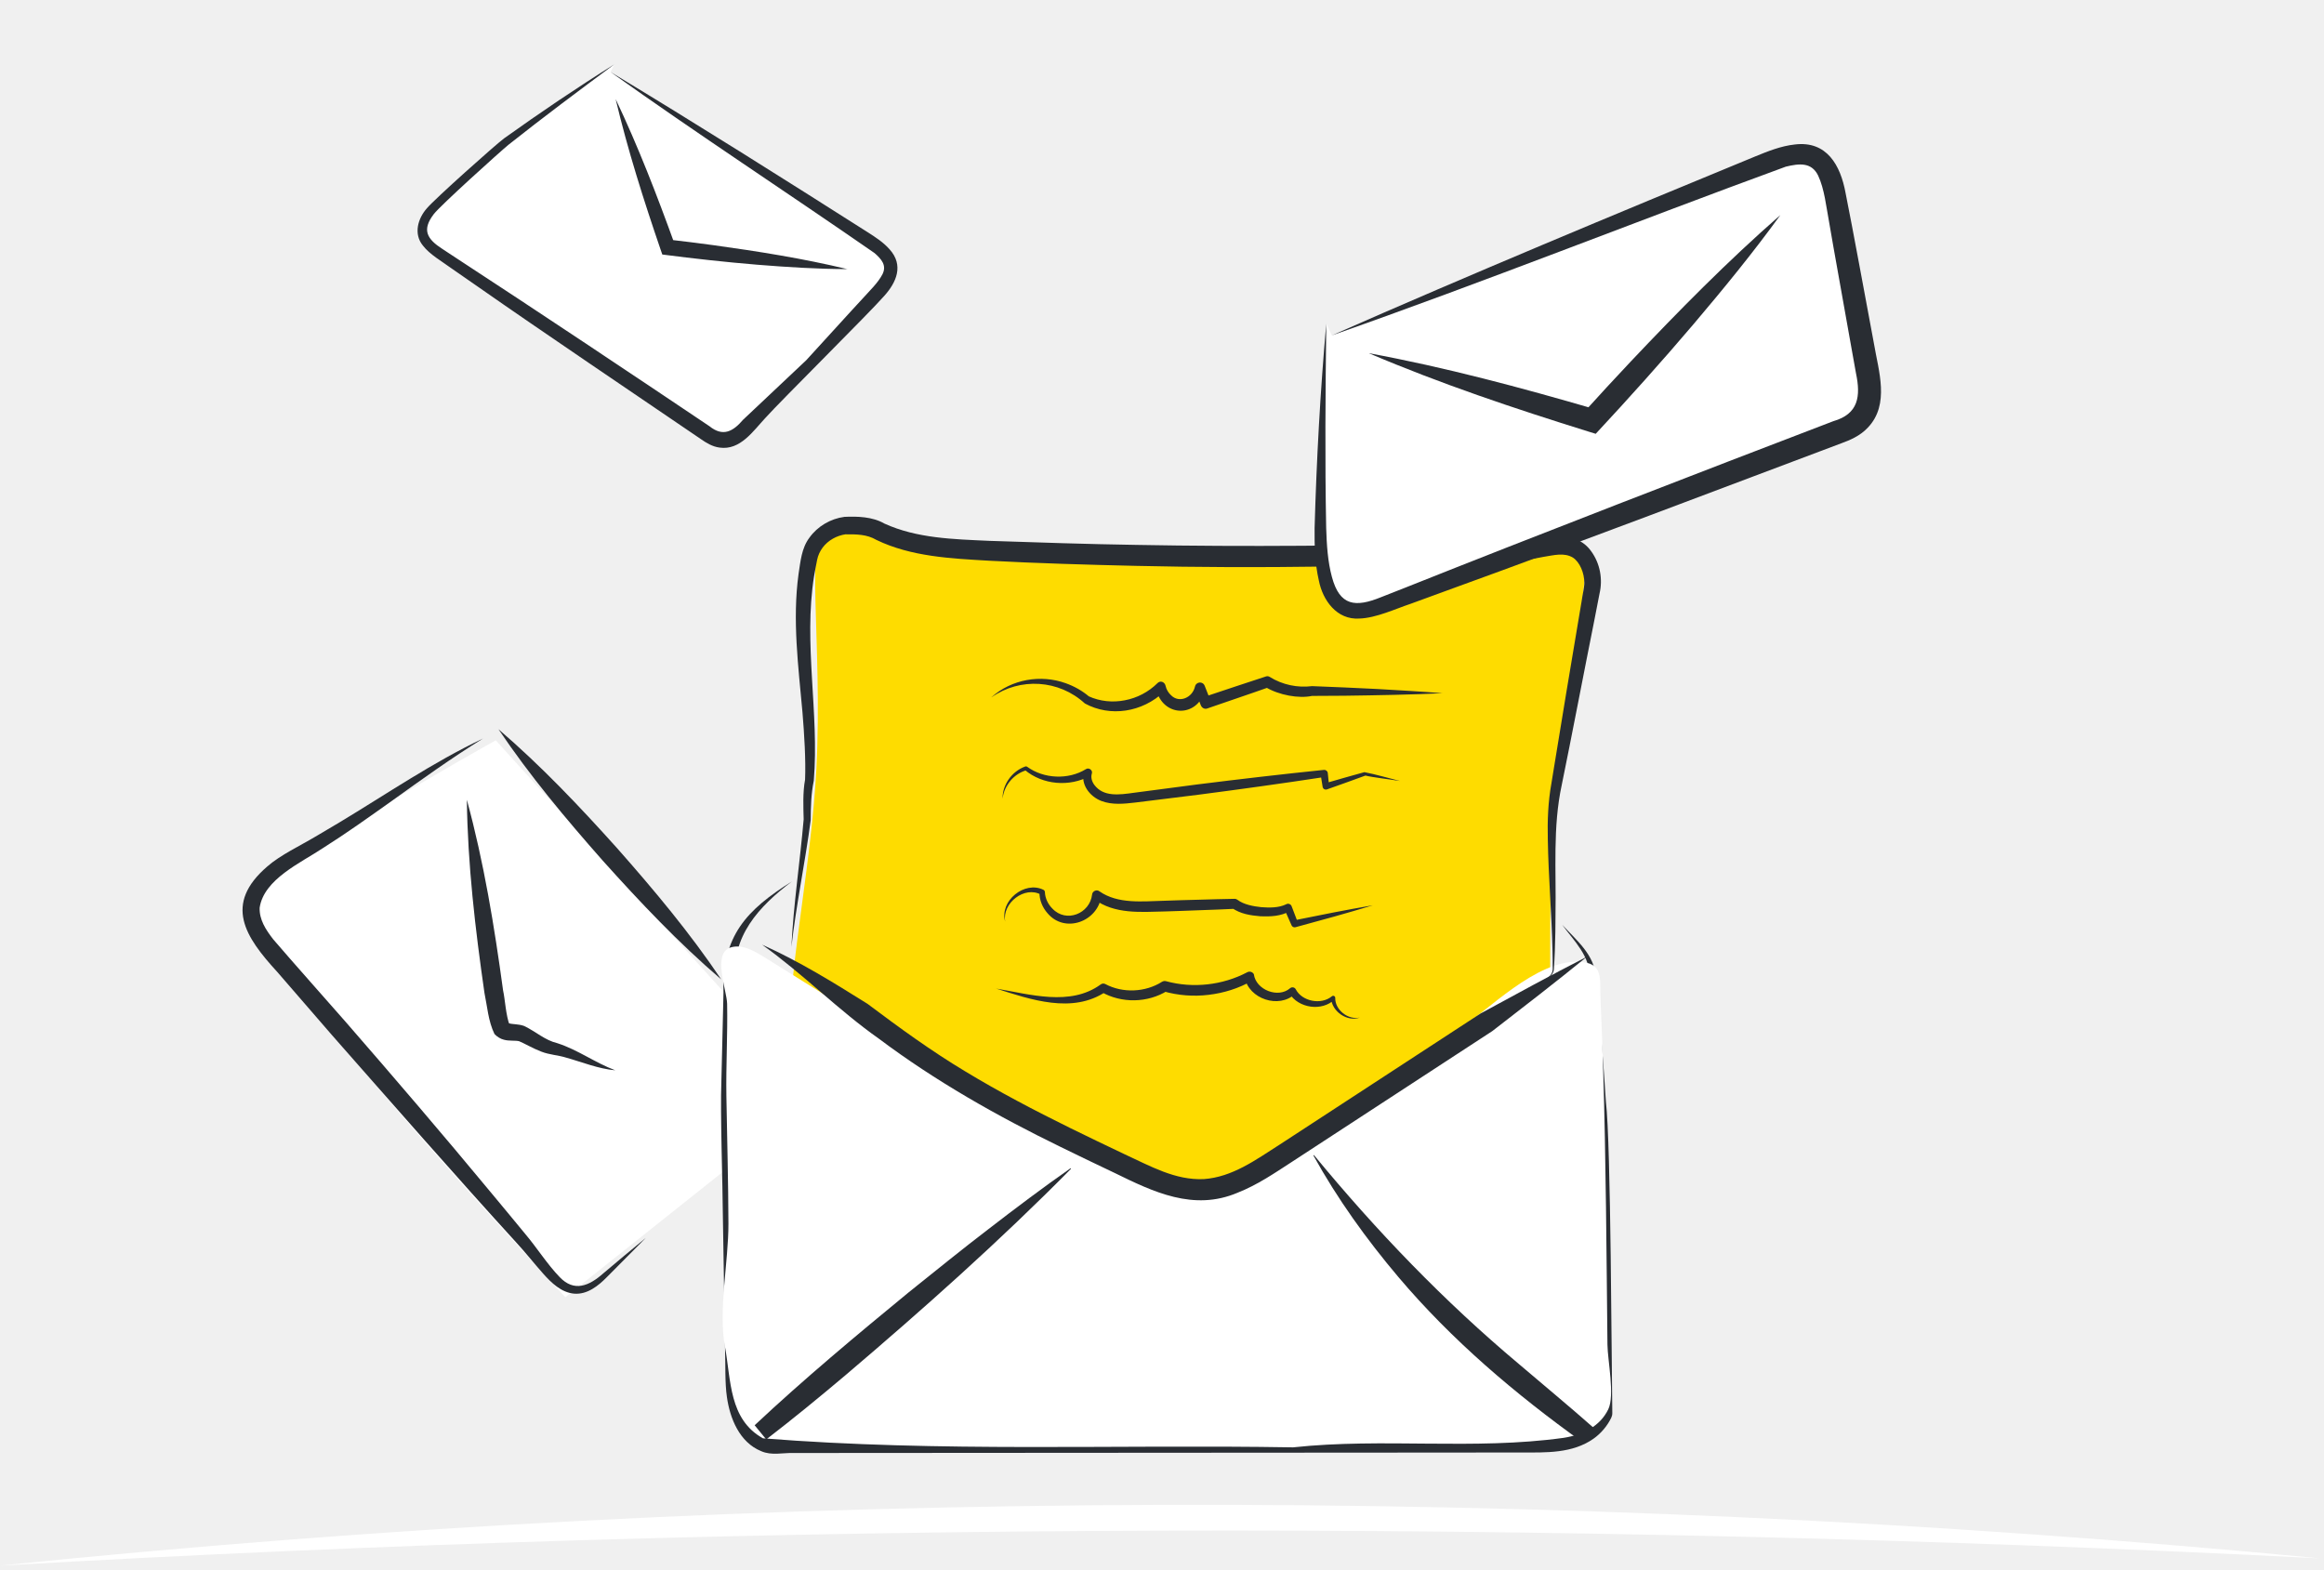
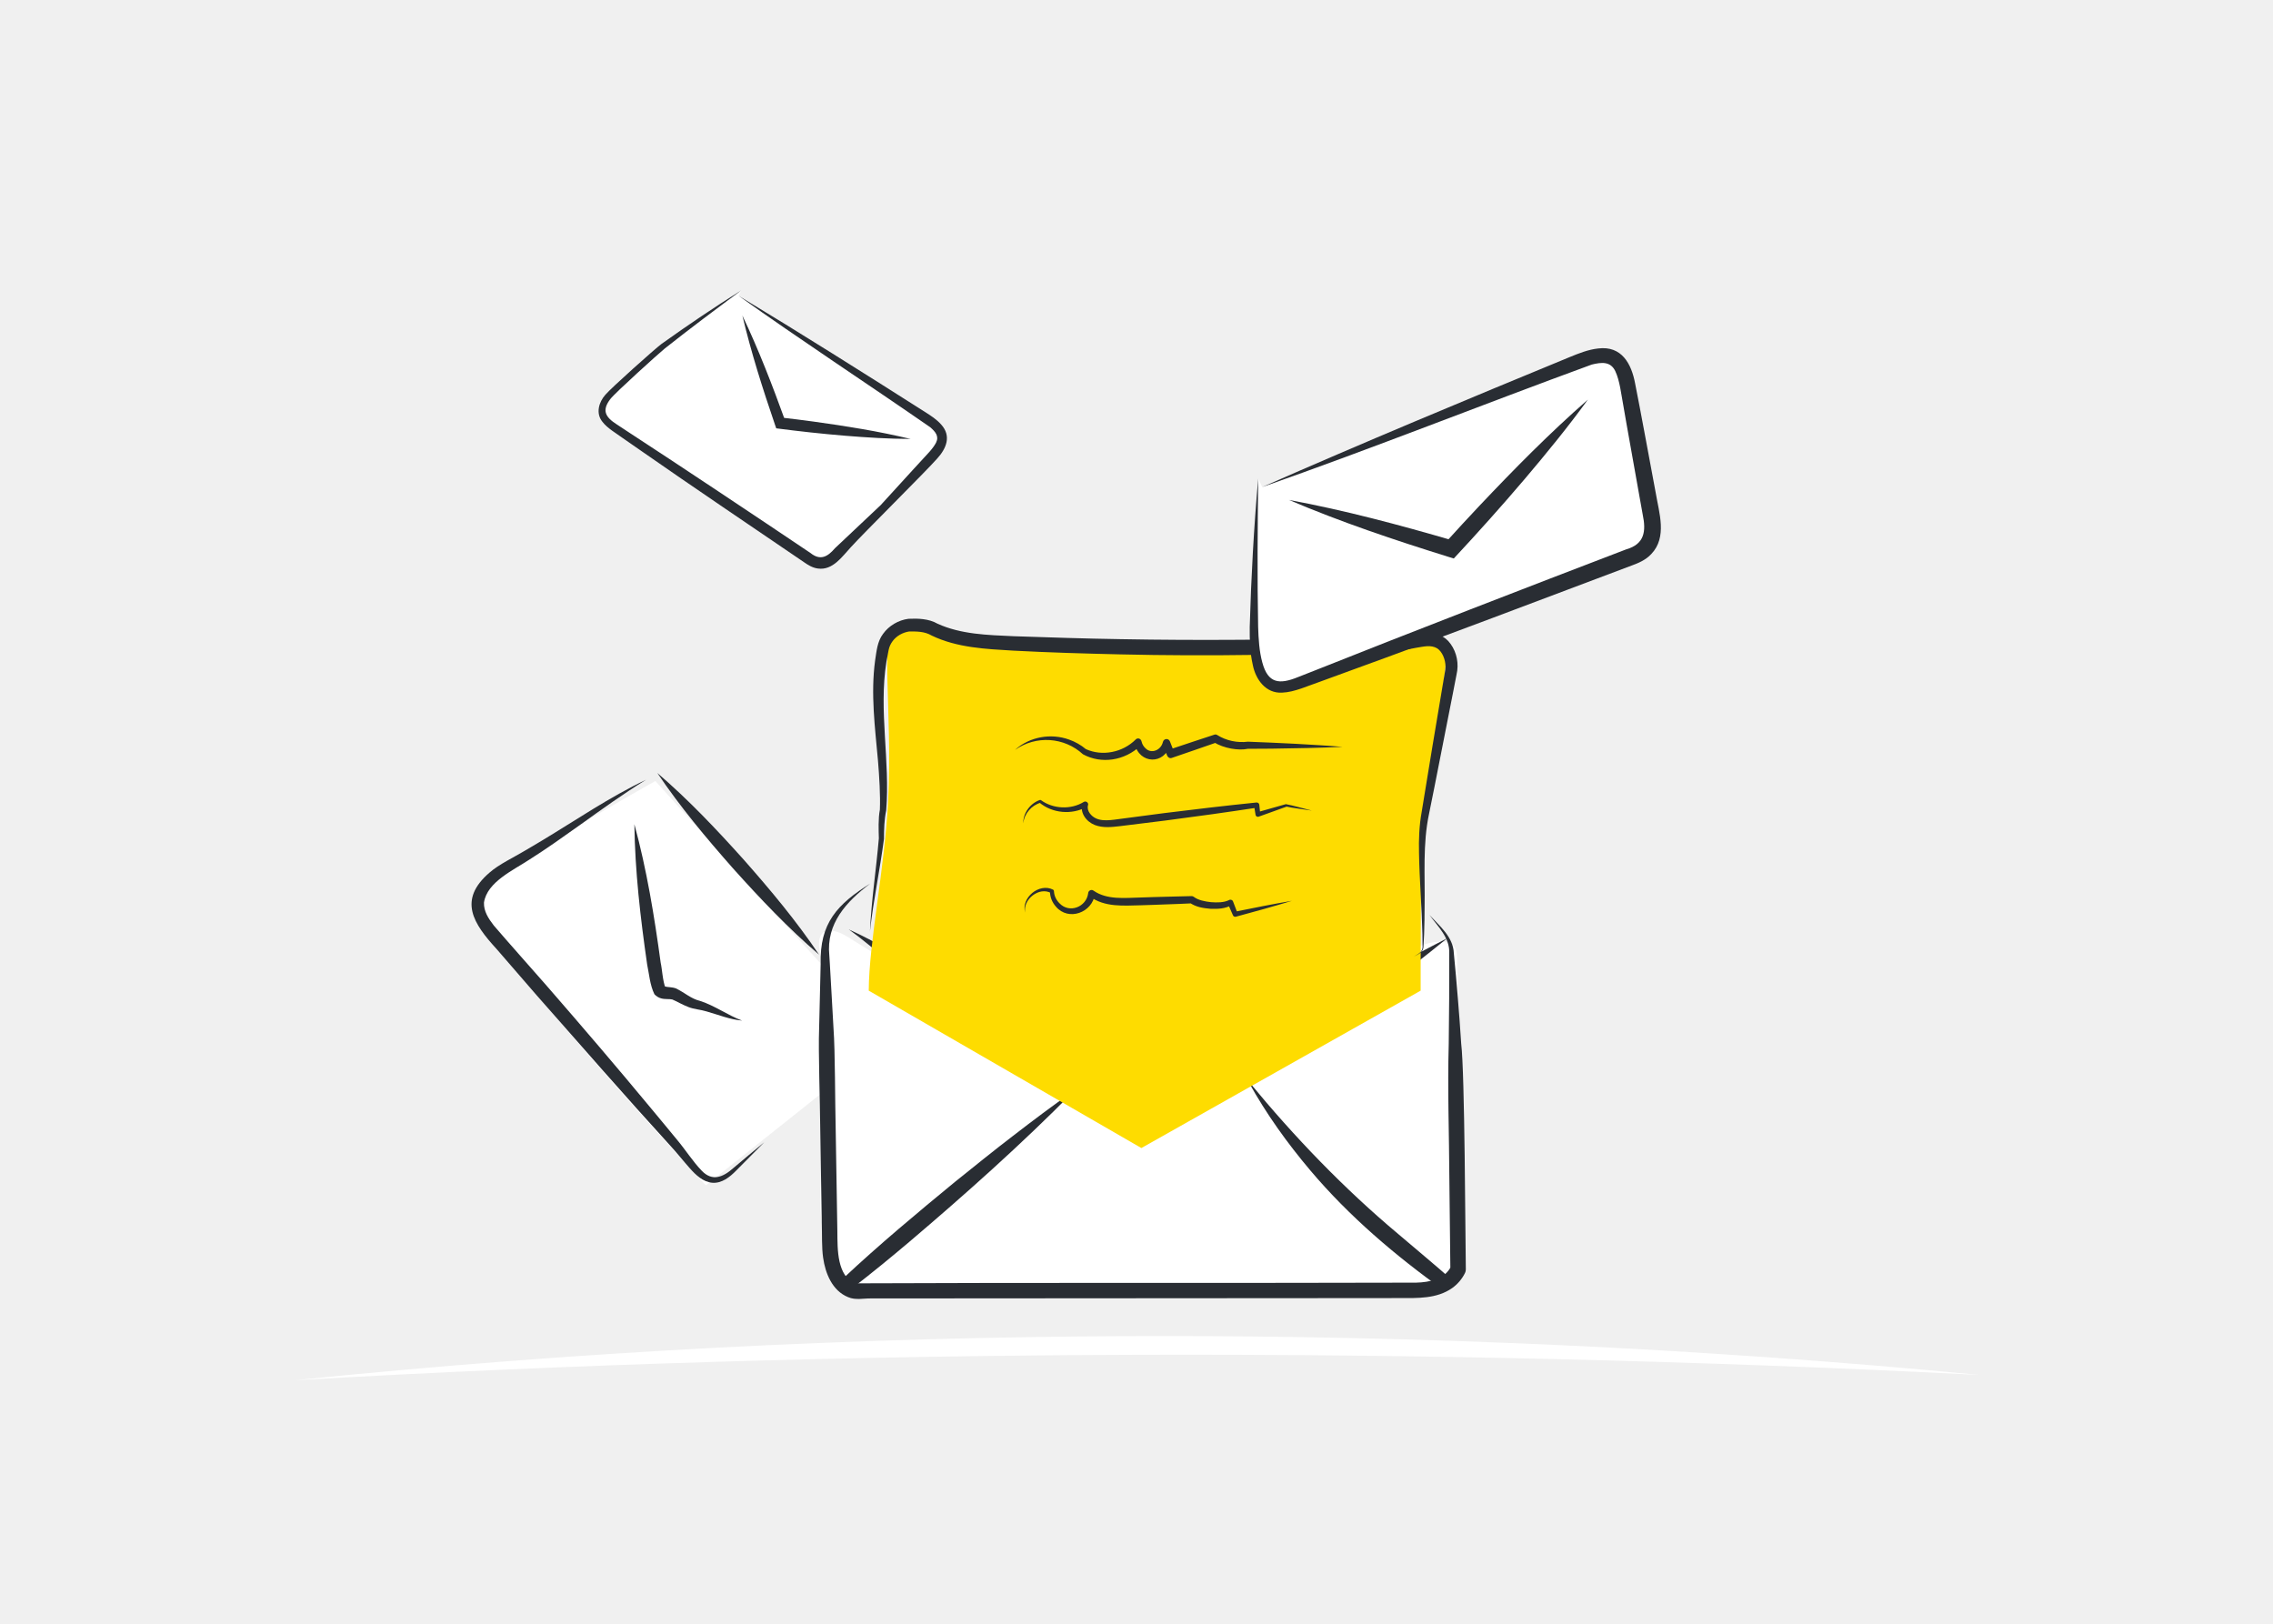
- <svg xmlns="http://www.w3.org/2000/svg" width="493" height="333" viewBox="0 0 493 333" fill="none">
-   <path d="M195.059 117.124H335.788C337.758 120.934 332.983 140.996 330.472 163.098C328.543 180.067 328.917 198.239 328.823 211.182V218.31L247.204 264.301L167.529 218.31C167.62 203.988 172.154 182.932 173.182 163.098C174.604 135.685 170.37 112.128 175.749 112.128C184.354 112.127 194.195 112.375 195.059 117.124Z" fill="#FEDC00" />
-   <path d="M0 332.137C163.09 315.485 328.925 314.939 492.118 330.598C328.409 322.261 163.653 322.746 0 332.137Z" fill="white" />
-   <path d="M52.919 191.108C57.658 183.485 105.171 157.055 105.171 157.055L173.537 232.534L119.938 275.195C119.938 275.195 48.18 198.731 52.919 191.108Z" fill="white" />
-   <path d="M137.016 262.597C134.958 264.694 130.796 268.888 128.718 270.959C126.918 272.783 124.602 274.656 121.826 274.447C119.057 274.212 116.94 272.128 115.22 270.193C113.262 267.999 111.437 265.663 109.459 263.53C97.115 250.009 82.579 233.418 70.377 219.545C67.872 216.648 61.258 209.024 58.828 206.207C52.002 198.761 47.365 191.847 56.701 183.82C59.439 181.404 63.833 179.334 66.928 177.478C68.612 176.5 70.283 175.503 71.96 174.499C82.037 168.441 91.802 161.73 102.463 156.677C95.783 160.813 89.424 165.375 83.052 169.957C78.248 173.368 73.43 176.814 68.434 179.966C63.779 183.067 55.981 186.515 55.081 192.568C54.99 195.093 56.356 197.208 57.963 199.279C62.23 204.265 69.025 211.866 73.414 216.891C83.597 228.591 94.077 240.83 103.941 252.743C106.441 255.768 108.968 258.765 111.448 261.81C113.941 264.761 116.085 268.2 118.715 270.921C121.809 274.172 124.965 272.811 127.974 270.144C130.959 267.597 133.99 265.097 137.022 262.597L137.016 262.597Z" fill="#292D33" />
-   <path d="M105.739 154.699C114.785 162.462 122.937 171.064 130.877 179.903C138.744 188.804 146.352 197.897 153.005 207.789C143.953 200.033 135.801 191.424 127.868 182.584C120.007 173.676 112.399 164.584 105.739 154.699Z" fill="#292D33" />
-   <path d="M99.035 169.673C102.656 182.944 104.871 196.537 106.725 210.149C107.139 211.908 107.291 215.45 108.147 217.579L107.728 216.961C107.769 217.007 107.776 217.027 107.905 217.079C108.875 217.353 109.9 217.205 111.189 217.656C113.846 218.947 115.536 220.661 118.264 221.32C122.628 222.734 126.252 225.467 130.518 227.057C126.955 226.759 123.504 225.325 120.127 224.38C118.374 223.828 116.554 223.781 114.818 223.094C112.982 222.389 111.438 221.438 109.939 220.808L110.161 220.899C109.339 220.683 107.986 220.89 106.88 220.57C106.193 220.412 105.421 219.933 104.896 219.364C103.561 216.611 103.362 213.466 102.771 210.655C100.811 197.065 99.212 183.416 99.035 169.66L99.035 169.673Z" fill="#292D33" />
-   <path d="M168.042 186.96C161 192.27 155.042 198.685 156.013 208.058L156.16 210.436C156.462 215.192 156.953 224.692 157.24 229.448C157.715 235.739 157.679 251.447 157.857 257.981C157.963 264.278 158.22 280.429 158.323 286.516C158.497 291.722 157.793 299.172 161.8 302.86C162.288 303.293 162.864 303.613 163.476 303.835C211.603 303.6 279.58 303.793 327.521 303.635C331.473 303.525 335.925 302.625 337.734 298.83L337.508 299.833L337.215 273.415C337.151 260.208 336.652 247.023 337.031 233.825C337.144 225.01 337.212 216.227 337.167 207.407C337.417 202.882 333.882 199.605 331.397 196.194C334.36 199.419 338.345 202.607 338.519 207.365C339.376 216.128 340.105 224.938 340.668 233.734C341.736 242.539 341.86 290.01 342.025 299.775C342.03 300.133 341.945 300.478 341.799 300.779C340.959 302.514 339.622 304.101 338.022 305.228C333.535 308.375 327.939 308.143 322.813 308.143L303.645 308.16C268.482 308.2 203.634 308.215 168.275 308.25C166.064 308.186 163.668 308.832 161.482 307.864C156.847 305.984 154.833 300.864 154.204 296.381C153.763 293.41 153.917 289.543 153.814 286.597C153.712 280.576 153.446 264.291 153.348 258.062C153.312 251.466 152.764 235.93 153.024 229.524C153.166 224.799 153.343 215.215 153.477 210.49C153.176 198.57 158.32 193.041 168.042 186.967L168.042 186.96Z" fill="#292D33" />
-   <path d="M153.798 285.749C155.097 292.822 154.619 301.103 161.853 305.136C199.571 308.135 236.622 306.415 274.306 307.051C293.412 305 312.587 307.677 331.685 305.036C335.862 304.385 339.423 302.56 341.165 298.988C342.594 296.054 341.032 288.594 340.996 285.261C340.943 280.38 340.902 275.499 340.849 270.612C340.75 260.873 340.645 251.135 340.449 241.397C340.254 231.63 339.969 221.865 339.528 212.107C339.318 207.477 340.334 204.14 334.657 204.034C325.762 203.867 315.847 214.124 308.961 218.863C299.984 225.039 291.014 231.222 282.038 237.398C271.41 244.716 259.555 252.376 246.662 251.138C238.159 250.322 230.581 245.698 223.351 241.193C202.888 228.452 182.425 215.704 161.962 202.957C159.868 201.658 157.438 200.298 155.062 200.977C151.001 202.135 154.195 210.074 154.249 212.963C154.374 219.504 153.985 226.046 154.092 232.593C154.246 241.586 154.496 250.584 154.525 259.579C154.553 267.688 152.344 277.874 153.792 285.749L153.798 285.749Z" fill="white" />
-   <path d="M227.204 247.952C212.125 263.235 195.661 277.887 179.328 291.765C173.824 296.406 168.259 300.981 162.544 305.368L160.083 302.365C170.444 292.644 181.813 283.158 192.803 274.132C197.758 270.15 204.75 264.509 209.731 260.716C215.431 256.314 221.193 251.979 227.105 247.839L227.196 247.952L227.204 247.952Z" fill="#292D33" />
-   <path d="M278.731 245.045C291.961 261.106 306.318 276.049 322.265 289.42C327.521 293.908 332.881 298.327 338.102 302.942L335.695 305.948C321.475 295.768 307.969 284.304 296.645 270.918C289.858 262.894 283.691 254.302 278.613 245.121L278.731 245.038L278.731 245.045Z" fill="#292D33" />
-   <path d="M167.882 201.002C168.312 191.906 169.71 182.863 170.486 173.807C170.423 171.49 170.268 168.08 170.784 165.407C170.956 161.229 170.614 155.761 170.232 151.123C169.364 141.404 168.059 131.57 169.401 121.758C169.813 119.147 170.027 116.29 171.697 114.077C173.423 111.651 176.219 110.025 179.138 109.65C181.865 109.52 185.098 109.609 187.616 111.075C194.522 114.221 202.247 114.388 209.855 114.739C220.274 115.086 230.686 115.441 241.11 115.599C264.269 116.033 288.258 115.783 311.456 115.228C313.794 115.179 320.793 114.919 323.109 114.855C327.915 114.347 334.105 112.045 337.589 117.008C339.425 119.556 340.035 122.869 339.315 125.922C339.069 127.088 338.437 130.51 338.185 131.737C336.261 141.293 333.258 157.018 331.297 166.537C329.365 175.496 330.143 184.726 329.976 193.849C329.969 196.484 329.94 199.112 329.836 201.748C329.78 203.07 329.724 204.362 329.63 205.7C329.551 206.396 329.117 206.998 328.583 207.384C328.049 207.784 327.437 208.027 326.857 208.322C327.422 207.989 328.017 207.701 328.506 207.286C329.003 206.879 329.347 206.3 329.383 205.673C329.394 204.382 329.375 203.046 329.341 201.74C329.159 193.846 328.475 186.004 328.345 178.093C328.243 174.161 328.401 170.036 329.117 166.138L329.75 162.248L332.306 146.688C332.783 143.888 335.127 129.765 335.563 127.26C335.676 126.292 336.102 124.617 336.088 123.636C336.095 121.567 335.132 119.248 333.663 118.288C331.773 117.168 329.637 117.795 327.468 118.129C326.204 118.366 324.889 118.657 323.406 118.784L319.45 118.977C293.361 120.209 267.118 120.65 241.017 120.047C230.562 119.806 220.113 119.505 209.668 118.947C201.774 118.48 193.326 118.112 185.934 114.55C183.869 113.326 181.635 113.336 179.184 113.356L179.446 113.338C177.486 113.615 175.671 114.623 174.516 116.165C173.942 116.943 173.535 117.795 173.339 118.779C173.13 119.869 172.878 121.104 172.685 122.254C170.411 136.602 173.809 151.177 172.632 165.637C172.057 168.378 171.992 171.158 171.981 173.974C170.792 183.029 168.897 191.935 167.874 201.002L167.882 201.002Z" fill="#292D33" />
-   <path d="M210.322 147.914C214.631 144.057 220.797 143.053 226.052 144.934C227.839 145.566 229.563 146.516 231.089 147.818L230.915 147.701C233.346 148.811 236.05 149.071 238.616 148.564C241.181 148.082 243.631 146.824 245.561 144.908C245.997 144.474 246.658 144.524 247.04 145.023C247.162 145.175 247.232 145.353 247.273 145.549C247.441 146.299 247.871 147.002 248.434 147.507C250.116 149.209 252.912 148.066 253.485 145.698C253.724 144.575 255.185 144.469 255.568 145.523C255.568 145.532 256.767 148.548 256.767 148.565L255.422 147.858C259.296 146.571 264.744 144.732 268.582 143.497C268.843 143.416 269.114 143.455 269.341 143.597C272.051 145.292 275.248 145.947 278.34 145.56C281.777 145.681 288.734 145.991 292.172 146.171C296.173 146.404 302.044 146.729 306.001 147.065C299.638 147.371 291.652 147.512 285.24 147.597L278.318 147.637C275.581 148.224 271.288 147.508 268.366 145.705L269.155 145.796C266.984 146.571 264.797 147.312 262.618 148.062L256.072 150.31C255.527 150.498 254.953 150.181 254.727 149.603L253.543 146.569L255.633 146.411C254.017 152.374 246.589 152.2 245.233 146.109L246.945 146.742C242.313 151.125 235.518 152.172 230.142 149.242C224.631 144.168 216.381 143.69 210.337 147.923L210.322 147.914Z" fill="#292D33" />
-   <path d="M212.689 169.369C212.64 166.522 214.59 163.645 217.509 162.602C217.637 162.556 217.773 162.576 217.88 162.655C221.425 165.253 226.649 165.465 230.358 163.173C231.008 162.744 231.878 163.438 231.609 164.134C231.379 164.91 231.61 165.79 232.149 166.518C234.103 169.103 237.422 168.613 240.532 168.185L253.935 166.423C262.889 165.3 271.851 164.257 280.838 163.332C281.252 163.289 281.626 163.585 281.669 163.989L281.943 166.745L281.045 166.192C283.832 165.378 286.635 164.587 289.437 163.81C291.972 164.304 294.487 165.062 297.009 165.688C294.846 165.336 291.06 164.898 289.652 164.536C286.935 165.532 284.211 166.514 281.479 167.473C281.126 167.596 280.738 167.418 280.613 167.074C280.597 167.022 280.581 166.971 280.573 166.912L280.133 164.181L281.003 164.838C272.098 166.196 263.169 167.437 254.23 168.597L240.818 170.256C238.476 170.526 235.976 170.805 233.647 169.926C231.151 168.976 229.121 166.341 229.995 163.628L231.246 164.588C226.913 167.028 221.112 166.502 217.376 163.318L217.777 163.393C215.155 164.115 212.987 166.546 212.696 169.376L212.689 169.369Z" fill="#292D33" />
-   <path d="M213.235 195.512C211.989 191.139 217.347 186.785 221.351 188.77C221.548 188.866 221.664 189.071 221.66 189.285C221.716 190.593 222.337 191.854 223.261 192.766C226.167 195.853 231.174 193.844 231.665 189.806C231.714 189.032 232.664 188.621 233.243 189.102C237.191 191.837 242.354 191.204 247.012 191.09C249.488 190.985 251.964 190.942 254.44 190.868C256.923 190.801 259.407 190.719 261.89 190.683C262.139 190.679 262.366 190.768 262.541 190.911C263.843 191.902 265.874 192.278 267.548 192.452C269.274 192.588 271.292 192.605 272.824 191.848C273.249 191.582 273.824 191.78 273.997 192.252L275.312 195.698L274.47 195.259C280.039 194.122 285.617 193.016 291.22 192.055C285.778 193.718 280.296 195.228 274.807 196.708C274.454 196.805 274.09 196.603 273.965 196.268L272.478 192.893L273.651 193.297C271.664 194.389 269.557 194.466 267.418 194.39C265.239 194.199 263.187 193.916 261.263 192.574L261.936 192.802C259.461 192.929 256.985 193.011 254.51 193.1C252.034 193.182 249.559 193.302 247.083 193.361C242.07 193.465 236.447 194.02 232.062 190.726L233.641 190.022C232.923 195.548 225.875 198.091 222.229 193.752C221.15 192.544 220.471 190.932 220.508 189.279L220.816 189.795C217.378 187.863 212.538 191.59 213.235 195.505L213.235 195.512Z" fill="#292D33" />
-   <path d="M211.216 209.708C218.449 210.917 227.031 213.563 233.496 208.846C233.788 208.622 234.167 208.601 234.473 208.763C238.166 210.737 242.966 210.531 246.485 208.293C246.755 208.122 247.073 208.08 247.363 208.159C253.061 209.716 259.34 209.018 264.566 206.27C265.07 205.982 265.71 206.17 265.983 206.674C266.419 210.001 271.142 211.853 273.667 209.652C274.042 209.321 274.65 209.433 274.877 209.878C276.204 212.447 280.244 213.246 282.516 211.376C282.696 211.199 282.999 211.21 283.154 211.413C283.223 211.495 283.255 211.601 283.249 211.7C283.179 214.214 285.951 216.443 288.477 215.867C285.797 216.855 282.502 214.595 282.362 211.713L283.102 212.036C281.793 213.315 279.858 213.799 278.063 213.551C276.224 213.305 274.434 212.313 273.469 210.665L274.709 210.867C271.318 214.059 264.906 211.935 264.043 207.355L265.564 208.085C262.757 209.689 259.607 210.669 256.396 211.049C253.184 211.445 249.895 211.189 246.779 210.293L247.673 210.166C243.462 212.801 237.894 212.889 233.602 210.423L234.618 210.356C227.51 215.158 218.625 212.06 211.224 209.693L211.216 209.708Z" fill="#292D33" />
-   <path d="M161.693 200.426C169.502 203.904 176.83 208.456 184.037 212.966C190.824 218.064 197.593 222.991 204.775 227.299C211.949 231.645 219.411 235.553 226.99 239.288C230.78 241.16 234.599 242.978 238.426 244.804C244.048 247.388 249.292 250.418 255.376 250.143C261.442 249.696 266.297 246.124 271.494 242.801L292.8 228.896L314.106 214.991C321.587 210.926 329.053 206.846 336.65 202.958C330.046 208.339 323.311 213.529 316.583 218.733L295.277 232.638L273.971 246.543C270.437 248.827 266.817 251.343 262.514 253.041C253.18 256.991 244.654 252.852 236.476 248.849C232.641 247.023 228.799 245.19 224.979 243.312C211.564 236.779 198.408 229.34 186.447 220.36C177.765 214.244 170.362 206.617 161.693 200.433L161.693 200.426Z" fill="#292D33" />
-   <path d="M282.521 71.157C290.104 68.142 297.688 65.127 305.263 62.109C327.995 53.065 350.734 44.025 373.469 34.974C378.129 33.125 383.277 31.334 386.35 34.39C388.359 36.388 389.082 40.135 389.733 43.727C391.898 55.589 394.059 67.459 396.216 79.317C396.667 81.782 397 84.838 395.504 87.537C394.21 89.851 392.157 90.781 390.365 91.467C358.606 103.562 326.84 115.654 295.074 127.746C291.748 129.017 288.253 130.282 285.527 129.134C280.536 127.027 280.023 117.943 280.1 109.849C280.229 96.256 280.641 82.499 281.35 68.63" fill="white" />
-   <path d="M282.521 71.157C312.265 58.062 342.353 45.55 372.399 33.164C374.991 32.105 377.804 30.965 380.727 30.654C387.569 29.811 390.441 35.127 391.506 40.925C392.942 48.028 396.157 65.592 397.54 72.953C398.482 78.637 400.942 85.783 396.237 90.712C394.568 92.521 392.303 93.418 390.662 94.022C366.733 103.005 333.132 115.801 309.437 124.368L299.255 128.088C296.081 129.143 291.907 131.119 288.37 131.222C283.566 131.543 280.584 127.326 279.77 123.145C278.909 119.385 278.841 115.683 278.871 112.029C279.286 97.499 280.07 83.057 281.35 68.63C281.176 83.098 281.048 97.584 281.329 111.995C281.438 115.552 281.657 119.147 282.55 122.415C284.204 128.572 287.527 128.903 292.976 126.686L297.993 124.713C325.386 113.795 361.058 100.004 388.907 89.354C394.246 87.821 394.755 84.094 393.716 79.172L392.758 73.833L388.947 52.475L388.019 47.13C387.4 43.875 387.038 40.123 385.693 37.255C384.291 34.372 381.681 34.668 378.827 35.358C346.716 47.11 314.798 59.833 282.521 71.157Z" fill="#292D33" />
-   <path d="M290.359 74.926C306.628 77.925 322.598 82.216 338.47 86.835L335.937 87.531C339.244 83.883 342.57 80.252 345.957 76.673C356.129 65.922 366.517 55.368 377.679 45.619C371.867 53.633 365.618 61.268 359.23 68.801C352.509 76.711 345.576 84.434 338.507 92.03L337.04 91.579C321.262 86.665 305.579 81.412 290.359 74.926Z" fill="#292D33" />
-   <path d="M129.498 15.266C134.011 18.215 138.523 21.163 143.034 24.106C156.562 32.941 170.092 41.782 183.626 50.616C186.396 52.429 189.328 54.531 188.943 57.409C188.692 59.29 187.035 61.158 185.43 62.927C180.137 68.774 174.838 74.622 169.543 80.464C168.444 81.679 156.915 92.582 154.936 92.828C153.235 93.034 151.954 92.28 150.902 91.573C132.28 79.017 113.657 66.455 95.034 53.894C93.081 52.58 91.066 51.173 90.599 49.235C89.746 45.684 104.323 32.312 108.54 29.169C115.622 23.892 122.899 18.704 130.349 13.634" fill="white" />
-   <path d="M129.499 15.261C147.853 26.325 166.04 37.807 184.145 49.315C185.703 50.311 187.388 51.397 188.687 52.867C191.786 56.267 190.155 59.924 187.57 62.785C184.455 66.363 165.618 85.028 162.349 88.679C159.775 91.428 157.036 95.581 152.655 94.955C151.069 94.756 149.724 93.875 148.772 93.218C134.809 83.706 115.106 70.421 101.45 60.873L95.561 56.785C93.78 55.47 91.132 53.972 89.702 52.084C87.665 49.591 88.686 46.306 90.532 44.217C92.141 42.269 105.033 30.773 106.935 29.351C114.613 23.861 122.389 18.606 130.35 13.629C122.798 19.226 115.255 24.855 107.909 30.678C106.111 32.137 93.335 43.673 91.992 45.446C89.451 48.77 90.573 50.712 93.842 52.81L96.815 54.769C113.128 65.409 134.151 79.431 150.503 90.424C153.375 92.732 155.501 91.543 157.643 89.04L171.035 76.415L180.599 65.934L183.003 63.325C184.445 61.707 186.245 60.034 187.206 58.172C188.151 56.274 186.982 54.967 185.513 53.683C166.932 40.799 147.923 28.403 129.499 15.261Z" fill="#292D33" />
-   <path d="M130.598 21.015C135.381 31.064 139.379 41.46 143.169 51.93L141.823 50.823C144.997 51.191 148.171 51.576 151.341 52.014C160.863 53.33 170.367 54.841 179.756 57.091C173.348 57.075 166.965 56.672 160.581 56.154C153.872 55.601 147.178 54.86 140.496 53.994L140.158 53.017C136.557 42.482 133.169 31.865 130.598 21.015Z" fill="#292D33" />
+ <svg xmlns="http://www.w3.org/2000/svg" width="700" height="500" viewBox="0 0 700 500" fill="none">
+   <path d="M91 425C262.861 407.453 437.616 406.878 609.586 423.379C437.072 414.593 263.455 415.104 91 425Z" fill="white" />
+   <path d="M253.07 376.117C254.438 383.571 253.935 392.298 261.558 396.547C301.305 399.707 340.349 397.895 380.059 398.565C400.193 396.404 420.399 399.225 440.524 396.442C444.925 395.755 448.678 393.833 450.514 390.069C452.02 386.977 450.374 379.116 450.336 375.604C450.28 370.46 450.237 365.316 450.181 360.166C450.077 349.904 449.966 339.641 449.76 329.38C449.554 319.088 449.253 308.797 448.789 298.515C448.567 293.636 449.638 290.12 443.656 290.007C434.283 289.832 423.834 300.64 416.578 305.634C407.119 312.143 397.666 318.658 388.207 325.166C377.008 332.877 364.515 340.949 350.929 339.646C341.968 338.785 333.982 333.912 326.364 329.165C304.8 315.738 283.237 302.306 261.673 288.873C259.466 287.504 256.906 286.071 254.402 286.786C250.122 288.007 253.489 296.372 253.545 299.417C253.677 306.309 253.266 313.204 253.379 320.103C253.542 329.58 253.805 339.061 253.836 348.54C253.865 357.085 251.538 367.819 253.064 376.117L253.07 376.117Z" fill="white" />
+   <path d="M330.423 336.287C314.534 352.393 297.185 367.833 279.972 382.457C274.172 387.348 268.309 392.169 262.286 396.792L259.692 393.627C270.611 383.383 282.592 373.387 294.172 363.876C299.394 359.68 306.762 353.736 312.011 349.739C318.018 345.1 324.089 340.532 330.32 336.169L330.416 336.288L330.423 336.287Z" fill="#292D33" />
+   <path d="M384.723 333.224C398.664 350.149 413.792 365.896 430.597 379.987C436.136 384.716 441.784 389.372 447.286 394.236L444.75 397.403C429.765 386.675 415.532 374.595 403.6 360.489C396.448 352.033 389.949 342.979 384.598 333.305L384.722 333.216L384.723 333.224Z" fill="#292D33" />
+   <path d="M313.576 295.987C321.198 297.26 330.242 300.049 337.054 295.078C337.362 294.842 337.762 294.82 338.084 294.992C341.976 297.071 347.034 296.854 350.741 294.496C351.027 294.316 351.362 294.271 351.667 294.355C357.671 295.995 364.289 295.259 369.796 292.364C370.327 292.06 371.001 292.258 371.289 292.79C371.747 296.295 376.725 298.247 379.386 295.928C379.78 295.579 380.422 295.697 380.66 296.166C382.059 298.873 386.317 299.716 388.711 297.745C388.9 297.558 389.22 297.57 389.383 297.783C389.456 297.87 389.49 297.982 389.483 298.086C389.41 300.735 392.33 303.084 394.992 302.478C392.169 303.519 388.696 301.137 388.548 298.099L389.329 298.44C387.949 299.788 385.909 300.297 384.019 300.037C382.08 299.777 380.194 298.732 379.177 296.995L380.484 297.208C376.911 300.572 370.154 298.334 369.244 293.508L370.847 294.276C367.889 295.967 364.57 296.999 361.186 297.4C357.802 297.817 354.336 297.548 351.052 296.603L351.993 296.47C347.556 299.246 341.689 299.339 337.166 296.741L338.236 296.669C330.746 301.73 321.384 298.466 313.584 295.971L313.576 295.987Z" fill="#292D33" />
+   <path d="M261.39 286.206C269.619 289.871 277.341 294.668 284.936 299.42C292.087 304.792 299.22 309.984 306.788 314.524C314.348 319.103 322.211 323.222 330.199 327.158C334.192 329.13 338.217 331.046 342.25 332.97C348.173 335.693 353.699 338.886 360.111 338.596C366.503 338.126 371.619 334.362 377.096 330.86L399.548 316.207L421.999 301.554C429.883 297.27 437.751 292.97 445.757 288.873C438.797 294.545 431.699 300.013 424.61 305.498L402.158 320.15L379.707 334.803C375.983 337.21 372.167 339.861 367.633 341.65C357.797 345.813 348.812 341.451 340.194 337.233C336.154 335.309 332.105 333.377 328.079 331.398C313.943 324.514 300.079 316.675 287.475 307.212C278.325 300.767 270.525 292.729 261.39 286.213L261.39 286.206Z" fill="#292D33" />
+   <path d="M296.55 198.424H444.848C446.924 202.438 441.892 223.579 439.246 246.869C437.214 264.752 437.607 283.901 437.508 297.54V305.051L351.5 353.516L267.54 305.051C267.635 289.959 272.413 267.771 273.497 246.869C274.995 217.983 270.534 193.158 276.201 193.158C285.269 193.158 295.639 193.419 296.55 198.424Z" fill="#FEDC00" />
+   <path d="M146.765 276.386C151.76 268.353 201.827 240.502 201.827 240.502L273.871 320.041L217.388 364.996C217.388 364.996 141.771 284.42 146.765 276.386Z" fill="white" />
+   <path d="M235.385 351.72C233.217 353.93 228.831 358.35 226.641 360.532C224.744 362.454 222.303 364.428 219.379 364.208C216.461 363.96 214.229 361.764 212.417 359.725C210.354 357.413 208.43 354.951 206.346 352.704C193.338 338.455 178.02 320.972 165.163 306.353C162.523 303.3 155.553 295.267 152.992 292.297C145.799 284.451 140.912 277.165 150.751 268.706C153.636 266.161 158.267 263.98 161.528 262.023C163.303 260.993 165.063 259.942 166.831 258.884C177.449 252.5 187.739 245.428 198.974 240.103C191.935 244.462 185.234 249.269 178.519 254.097C173.456 257.693 168.38 261.323 163.115 264.645C158.21 267.913 149.992 271.546 149.044 277.925C148.948 280.586 150.387 282.815 152.081 284.997C156.578 290.251 163.738 298.261 168.362 303.556C179.093 315.885 190.137 328.783 200.531 341.336C203.166 344.524 205.829 347.682 208.443 350.891C211.069 354.001 213.328 357.625 216.1 360.492C219.361 363.918 222.686 362.484 225.857 359.673C229.002 356.99 232.197 354.355 235.392 351.72L235.385 351.72Z" fill="#292D33" />
+   <path d="M202.426 238.019C211.959 246.2 220.549 255.264 228.916 264.579C237.206 273.959 245.223 283.541 252.234 293.965C242.695 285.791 234.105 276.72 225.745 267.404C217.461 258.017 209.444 248.436 202.426 238.019Z" fill="#292D33" />
+   <path d="M195.362 253.799C199.177 267.783 201.512 282.108 203.465 296.452C203.902 298.305 204.061 302.038 204.963 304.281L204.522 303.629C204.566 303.678 204.573 303.699 204.708 303.754C205.731 304.043 206.811 303.887 208.169 304.362C210.969 305.722 212.75 307.529 215.625 308.223C220.223 309.713 224.042 312.593 228.538 314.269C224.784 313.955 221.147 312.444 217.588 311.448C215.74 310.867 213.822 310.816 211.994 310.093C210.059 309.35 208.432 308.347 206.852 307.684L207.086 307.78C206.22 307.552 204.794 307.77 203.629 307.433C202.905 307.267 202.091 306.762 201.538 306.162C200.131 303.261 199.921 299.947 199.298 296.985C197.233 282.664 195.548 268.281 195.362 253.784L195.362 253.799Z" fill="#292D33" />
+   <path d="M268.08 272.015C260.659 277.611 254.381 284.371 255.403 294.248L255.559 296.754C255.877 301.766 256.394 311.776 256.697 316.789C257.197 323.418 257.16 339.971 257.347 346.856C257.459 353.491 257.73 370.511 257.839 376.926C258.021 382.412 257.279 390.263 261.502 394.149C262.016 394.605 262.623 394.942 263.268 395.177C313.983 394.929 385.617 395.132 436.136 394.965C440.301 394.85 444.992 393.901 446.898 389.902L446.66 390.96L446.351 363.12C446.284 349.203 445.758 335.308 446.158 321.4C446.277 312.112 446.349 302.856 446.301 293.562C446.564 288.793 442.839 285.34 440.22 281.746C443.343 285.144 447.542 288.504 447.726 293.518C448.628 302.752 449.397 312.035 449.991 321.305C451.115 330.584 451.247 380.608 451.42 390.898C451.425 391.276 451.336 391.639 451.182 391.955C450.297 393.785 448.888 395.456 447.202 396.645C442.474 399.961 436.577 399.716 431.175 399.716L410.976 399.734C373.922 399.776 305.586 399.792 268.326 399.829C265.996 399.761 263.471 400.442 261.167 399.422C256.283 397.441 254.161 392.046 253.498 387.322C253.033 384.191 253.195 380.115 253.087 377.011C252.979 370.667 252.699 353.505 252.595 346.941C252.558 339.99 251.98 323.62 252.254 316.869C252.404 311.889 252.59 301.79 252.732 296.811C252.415 284.25 257.835 278.423 268.08 272.023L268.08 272.015Z" fill="#292D33" />
+   <path d="M267.911 286.813C268.364 277.227 269.838 267.698 270.655 258.155C270.588 255.713 270.426 252.12 270.969 249.303C271.15 244.901 270.79 239.138 270.388 234.251C269.473 224.009 268.098 213.646 269.512 203.307C269.946 200.555 270.171 197.545 271.931 195.212C273.75 192.656 276.696 190.942 279.772 190.547C282.646 190.41 286.053 190.504 288.706 192.049C295.984 195.364 304.124 195.541 312.141 195.91C323.121 196.275 334.093 196.649 345.078 196.816C369.482 197.274 394.762 197.01 419.207 196.425C421.671 196.373 429.047 196.099 431.487 196.032C436.552 195.497 443.074 193.072 446.745 198.301C448.68 200.986 449.324 204.477 448.564 207.695C448.306 208.924 447.639 212.529 447.373 213.822C445.347 223.892 442.182 240.463 440.115 250.493C438.079 259.935 438.9 269.661 438.723 279.275C438.716 282.051 438.685 284.821 438.575 287.599C438.516 288.992 438.457 290.353 438.359 291.763C438.275 292.496 437.818 293.131 437.255 293.537C436.692 293.959 436.048 294.215 435.436 294.526C436.032 294.176 436.659 293.872 437.174 293.435C437.698 293.006 438.06 292.396 438.098 291.735C438.11 290.374 438.089 288.966 438.054 287.591C437.862 279.271 437.141 271.007 437.005 262.672C436.897 258.528 437.063 254.182 437.817 250.073L438.485 245.974L441.178 229.577C441.681 226.626 444.151 211.745 444.611 209.105C444.73 208.084 445.179 206.32 445.164 205.286C445.171 203.105 444.156 200.662 442.609 199.65C440.616 198.47 438.366 199.131 436.08 199.482C434.749 199.732 433.362 200.039 431.8 200.173L427.631 200.376C400.139 201.674 372.484 202.139 344.98 201.504C333.962 201.25 322.951 200.932 311.945 200.344C303.626 199.852 294.724 199.464 286.934 195.71C284.758 194.421 282.404 194.432 279.821 194.453L280.097 194.433C278.031 194.726 276.119 195.788 274.902 197.413C274.298 198.233 273.868 199.13 273.662 200.167C273.442 201.316 273.176 202.617 272.972 203.829C270.576 218.949 274.157 234.308 272.917 249.545C272.311 252.434 272.242 255.363 272.23 258.331C270.978 267.873 268.981 277.258 267.903 286.813L267.911 286.813Z" fill="#292D33" />
+   <path d="M312.634 230.87C317.175 226.805 323.672 225.747 329.21 227.729C331.093 228.395 332.909 229.396 334.518 230.768L334.334 230.645C336.897 231.815 339.746 232.088 342.449 231.554C345.153 231.046 347.734 229.721 349.768 227.701C350.227 227.244 350.924 227.297 351.327 227.823C351.455 227.983 351.529 228.171 351.572 228.377C351.749 229.167 352.203 229.908 352.795 230.44C354.568 232.234 357.514 231.029 358.118 228.535C358.37 227.351 359.91 227.239 360.313 228.35C360.313 228.359 361.577 231.538 361.577 231.556L360.159 230.811C364.242 229.455 369.983 227.516 374.027 226.214C374.302 226.129 374.588 226.17 374.827 226.32C377.682 228.107 381.052 228.796 384.31 228.389C387.932 228.516 395.264 228.842 398.886 229.033C403.103 229.278 409.288 229.621 413.459 229.974C406.753 230.297 398.338 230.446 391.581 230.535L384.286 230.578C381.403 231.196 376.878 230.442 373.8 228.541L374.631 228.637C372.343 229.454 370.039 230.235 367.742 231.025L360.845 233.394C360.271 233.592 359.665 233.258 359.427 232.65L358.179 229.452L360.382 229.285C358.679 235.569 350.851 235.386 349.422 228.967L351.226 229.634C346.345 234.253 339.185 235.357 333.52 232.269C327.712 226.922 319.019 226.418 312.649 230.878L312.634 230.87Z" fill="#292D33" />
+   <path d="M315.128 253.478C315.076 250.478 317.131 247.446 320.208 246.347C320.342 246.299 320.486 246.32 320.598 246.403C324.335 249.141 329.839 249.364 333.747 246.949C334.432 246.497 335.349 247.229 335.066 247.962C334.823 248.78 335.067 249.707 335.635 250.474C337.693 253.197 341.192 252.681 344.469 252.231L358.592 250.374C368.028 249.19 377.472 248.091 386.942 247.116C387.379 247.071 387.773 247.383 387.819 247.809L388.107 250.713L387.161 250.13C390.098 249.273 393.051 248.439 396.004 247.621C398.675 248.14 401.326 248.94 403.983 249.599C401.704 249.229 397.714 248.767 396.23 248.385C393.367 249.435 390.497 250.469 387.618 251.481C387.246 251.61 386.838 251.422 386.705 251.059C386.689 251.005 386.672 250.951 386.663 250.889L386.2 248.011L387.116 248.704C377.732 250.135 368.323 251.442 358.904 252.665L344.771 254.413C342.302 254.697 339.667 254.991 337.213 254.065C334.583 253.064 332.444 250.288 333.365 247.428L334.683 248.44C330.117 251.012 324.004 250.457 320.068 247.101L320.49 247.181C317.727 247.942 315.442 250.503 315.136 253.486L315.128 253.478Z" fill="#292D33" />
+   <path d="M315.703 281.028C314.391 276.419 320.037 271.831 324.256 273.922C324.464 274.024 324.586 274.24 324.581 274.466C324.641 275.843 325.295 277.172 326.269 278.133C329.331 281.386 334.607 279.27 335.125 275.014C335.177 274.199 336.178 273.765 336.788 274.272C340.947 277.155 346.388 276.487 351.297 276.368C353.906 276.257 356.515 276.211 359.124 276.133C361.741 276.063 364.358 275.977 366.976 275.939C367.238 275.935 367.477 276.028 367.662 276.179C369.033 277.223 371.173 277.619 372.937 277.803C374.756 277.946 376.883 277.964 378.497 277.166C378.945 276.886 379.551 277.094 379.733 277.592L381.119 281.223L380.231 280.761C386.101 279.563 391.979 278.398 397.882 277.385C392.148 279.137 386.372 280.728 380.587 282.287C380.215 282.389 379.831 282.177 379.699 281.824L378.133 278.268L379.368 278.693C377.275 279.844 375.055 279.925 372.8 279.845C370.505 279.644 368.342 279.345 366.315 277.931L367.024 278.171C364.416 278.306 361.807 278.392 359.198 278.486C356.589 278.572 353.981 278.699 351.372 278.761C346.09 278.87 340.164 279.456 335.544 275.983L337.207 275.242C336.45 281.065 329.024 283.745 325.181 279.173C324.044 277.9 323.329 276.201 323.367 274.459L323.692 275.003C320.069 272.967 314.969 276.895 315.703 281.02L315.703 281.028Z" fill="#292D33" />
+   <path d="M388.716 149.984C396.707 146.807 404.699 143.63 412.682 140.449C436.636 130.919 460.598 121.393 484.556 111.855C489.466 109.907 494.891 108.019 498.13 111.24C500.246 113.345 501.008 117.294 501.695 121.079C503.976 133.579 506.253 146.087 508.526 158.583C509.001 161.18 509.352 164.4 507.775 167.245C506.412 169.684 504.248 170.664 502.36 171.387C468.893 184.132 435.419 196.875 401.944 209.617C398.439 210.956 394.757 212.289 391.884 211.079C386.624 208.859 386.084 199.286 386.165 190.758C386.301 176.433 386.735 161.936 387.482 147.321" fill="white" />
+   <path d="M388.716 149.984C420.06 136.185 451.766 123 483.428 109.948C486.159 108.831 489.124 107.631 492.204 107.303C499.414 106.415 502.44 112.017 503.563 118.126C505.076 125.611 508.464 144.12 509.922 151.877C510.914 157.866 513.506 165.397 508.548 170.591C506.789 172.497 504.403 173.442 502.673 174.078C477.457 183.545 442.049 197.03 417.08 206.057L406.35 209.977C403.005 211.088 398.607 213.171 394.88 213.28C389.817 213.618 386.675 209.174 385.817 204.768C384.909 200.806 384.839 196.904 384.87 193.054C385.308 177.742 386.133 162.524 387.482 147.322C387.299 162.567 387.164 177.832 387.46 193.018C387.574 196.767 387.806 200.555 388.747 203.999C390.49 210.487 393.991 210.836 399.734 208.499L405.02 206.421C433.886 194.915 471.477 180.383 500.824 169.16C506.45 167.544 506.986 163.617 505.891 158.43L504.882 152.804L500.866 130.297L499.889 124.664C499.235 121.235 498.855 117.281 497.437 114.259C495.96 111.221 493.21 111.532 490.202 112.26C456.364 124.644 422.729 138.051 388.716 149.984Z" fill="#292D33" />
+   <path d="M396.976 153.956C414.119 157.116 430.949 161.638 447.674 166.505L445.005 167.239C448.49 163.395 451.995 159.568 455.563 155.796C466.283 144.468 477.23 133.346 488.992 123.073C482.867 131.517 476.282 139.563 469.551 147.502C462.468 155.836 455.162 163.975 447.714 171.979L446.167 171.504C429.541 166.327 413.015 160.791 396.976 153.956Z" fill="#292D33" />
+   <path d="M227.463 91.088C232.218 94.194 236.973 97.301 241.727 100.402C255.983 109.713 270.24 119.029 284.502 128.338C287.421 130.249 290.51 132.464 290.105 135.497C289.84 137.479 288.094 139.448 286.404 141.311C280.825 147.473 275.242 153.636 269.662 159.791C268.504 161.072 256.354 172.562 254.269 172.821C252.477 173.037 251.127 172.243 250.018 171.498C230.395 158.267 210.77 145.029 191.145 131.792C189.088 130.408 186.964 128.925 186.472 126.883C185.573 123.142 200.934 109.05 205.378 105.738C212.841 100.176 220.509 94.71 228.36 89.367" fill="white" />
+   <path d="M227.464 91.082C246.806 102.741 265.971 114.84 285.049 126.967C286.691 128.017 288.466 129.161 289.835 130.711C293.101 134.293 291.382 138.146 288.658 141.162C285.375 144.932 265.526 164.601 262.081 168.448C259.368 171.345 256.482 175.722 251.865 175.062C250.194 174.853 248.776 173.924 247.774 173.231C233.059 163.208 212.297 149.208 197.906 139.147L191.701 134.839C189.823 133.453 187.034 131.875 185.526 129.885C183.38 127.258 184.456 123.796 186.401 121.595C188.097 119.542 201.682 107.428 203.686 105.93C211.777 100.144 219.971 94.607 228.361 89.362C220.403 95.26 212.454 101.192 204.713 107.328C202.818 108.865 189.355 121.022 187.94 122.89C185.262 126.393 186.445 128.439 189.889 130.651L193.022 132.715C210.213 143.926 232.367 158.703 249.598 170.288C252.624 172.719 254.865 171.467 257.122 168.829L271.234 155.525L281.313 144.481L283.846 141.731C285.366 140.026 287.262 138.263 288.274 136.301C289.27 134.301 288.038 132.923 286.491 131.57C266.91 117.994 246.879 104.931 227.464 91.082Z" fill="#292D33" />
+   <path d="M228.622 97.145C233.662 107.735 237.876 118.689 241.869 129.723L240.451 128.557C243.796 128.944 247.14 129.35 250.481 129.811C260.515 131.198 270.53 132.791 280.424 135.162C273.671 135.145 266.945 134.72 260.217 134.174C253.148 133.591 246.094 132.81 239.053 131.898L238.696 130.868C234.902 119.767 231.331 108.579 228.622 97.145Z" fill="#292D33" />
</svg>
